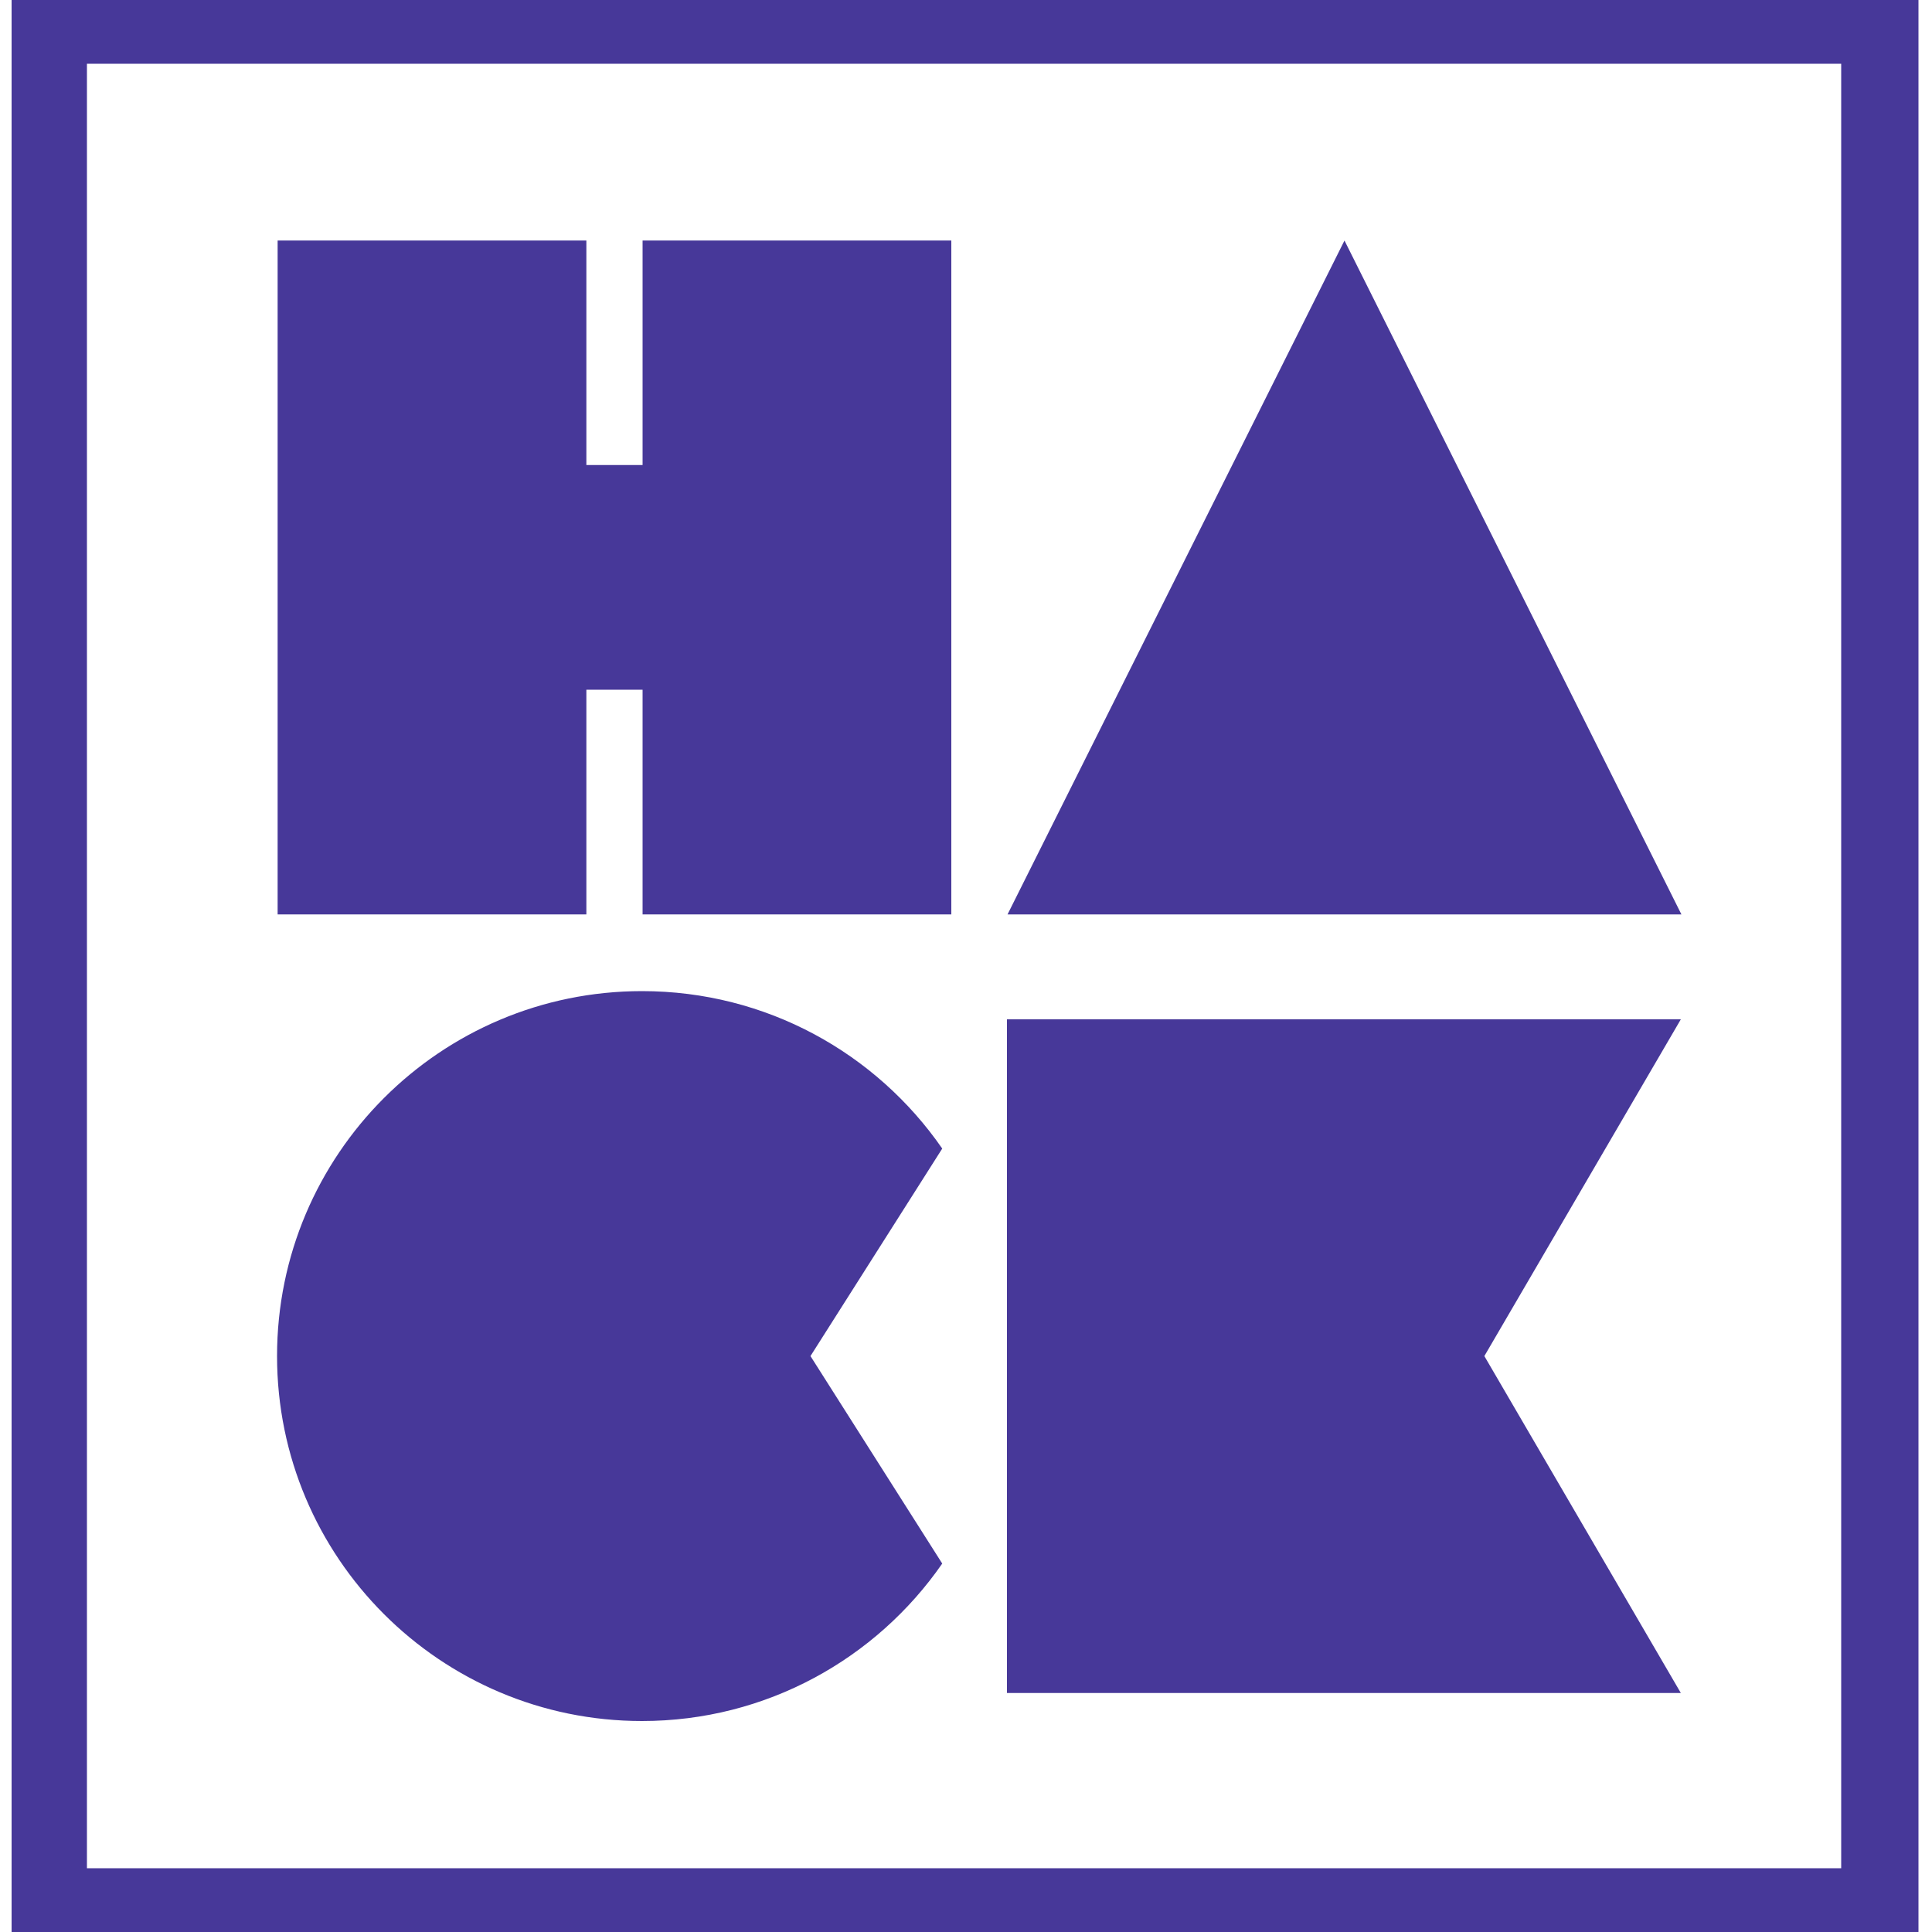
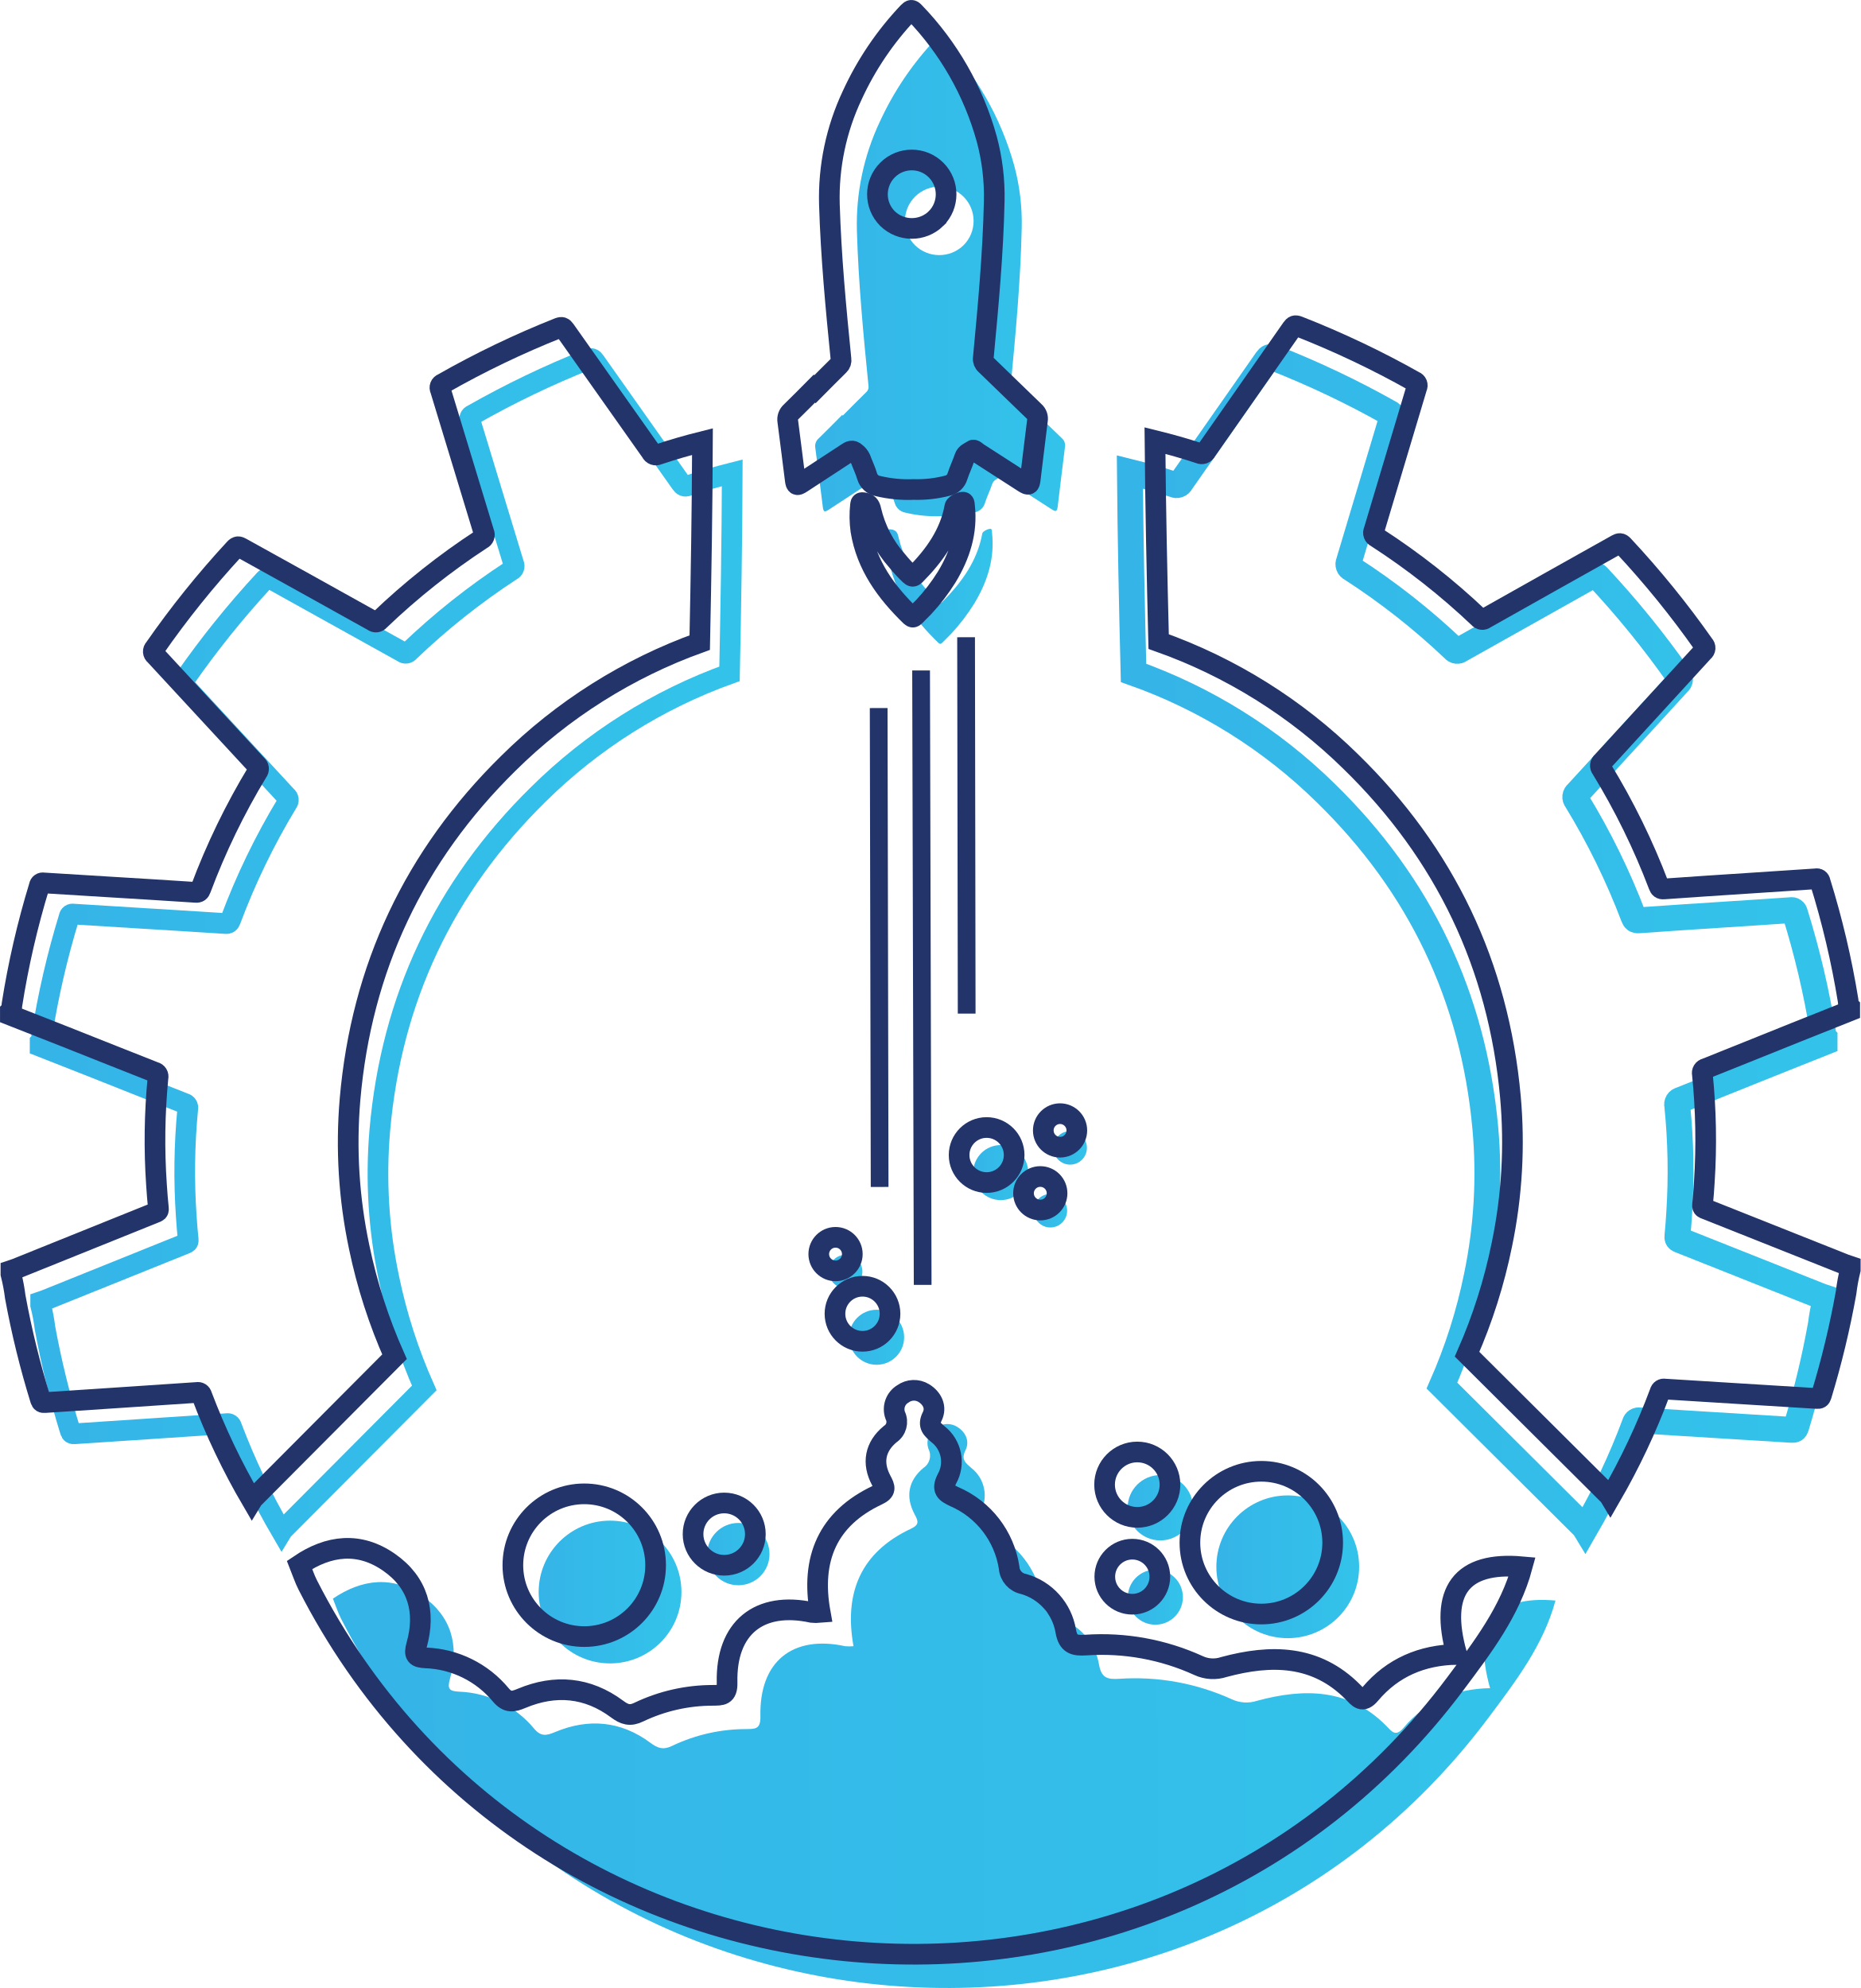
- <svg xmlns="http://www.w3.org/2000/svg" version="1.1" id="Layer_1" x="0px" y="0px" viewBox="0 0 1000 1000" enable-background="new 0 0 1000 1000" xml:space="preserve">
-   <g>
-     <g>
-       <polygon fill="#473899" points="332.6,124.5 332.6,240.7 303.5,240.7 303.5,124.5 143.7,124.5 143.7,473.3 303.5,473.3 303.5,357    332.6,357 332.6,473.3 492.4,473.3 492.4,124.5   " />
-       <polygon fill="#473899" points="521.5,473.3 695.9,124.5 870.3,473.3   " />
-       <g>
-         <polygon fill="#473899" points="521.2,876.3 521.2,527.6 870,527.6 768.3,701.9 870,876.3    " />
-         <path fill="#473899" d="M419.5,701.9l68.2-107.4c-34.1-49.3-91-81.5-155.4-81.5c-104.3,0-188.9,84.6-188.9,188.9     c0,104.3,84.6,188.9,188.9,188.9c64.4,0,121.3-32.3,155.4-81.5L419.5,701.9z" />
-       </g>
-     </g>
-     <path fill="#473899" d="M993,1000H6V0h987V1000z M45,967h908V33H45V967z" />
-   </g>
+ <svg xmlns="http://www.w3.org/2000/svg" xmlns:xlink="http://www.w3.org/1999/xlink" id="Layer_1" data-name="Layer 1" viewBox="0 0 360.121 384.82">
+   <defs>
+     <style>.cls-1,.cls-16,.cls-2{fill:none;stroke-miterlimit:10;}.cls-1,.cls-16{stroke-width:4px;}.cls-1,.cls-10,.cls-11,.cls-12,.cls-13,.cls-14,.cls-15,.cls-2,.cls-3,.cls-4,.cls-5,.cls-6,.cls-7,.cls-8,.cls-9{fill-rule:evenodd;}.cls-1{stroke:url(#linear-gradient);}.cls-2{stroke-width:5px;stroke:url(#linear-gradient-2);}.cls-3{fill:url(#linear-gradient-3);}.cls-4{fill:url(#linear-gradient-4);}.cls-5{fill:url(#linear-gradient-5);}.cls-6{fill:url(#linear-gradient-6);}.cls-7{fill:url(#linear-gradient-7);}.cls-8{fill:url(#linear-gradient-8);}.cls-9{fill:url(#linear-gradient-9);}.cls-10{fill:url(#linear-gradient-10);}.cls-11{fill:url(#linear-gradient-11);}.cls-12{fill:url(#linear-gradient-12);}.cls-13{fill:url(#linear-gradient-13);}.cls-14{fill:url(#linear-gradient-14);}.cls-15{fill:url(#linear-gradient-15);}.cls-16{stroke:#22346a;}.cls-17{fill:#22346a;}</style>
+     <linearGradient id="linear-gradient" x1="76.009" y1="221.554" x2="214.238" y2="221.554" gradientTransform="translate(-1.832 5.733) rotate(-0.132)" gradientUnits="userSpaceOnUse">
+       <stop offset="0.005" stop-color="#35b4e7" />
+       <stop offset="0.211" stop-color="#34b8e8" />
+       <stop offset="0.995" stop-color="#33c3ea" />
+     </linearGradient>
+     <linearGradient id="linear-gradient-2" x1="286.667" y1="221.785" x2="425.894" y2="221.785" xlink:href="#linear-gradient" />
+     <linearGradient id="linear-gradient-3" x1="134.439" y1="368.097" x2="371.056" y2="368.097" xlink:href="#linear-gradient" />
+     <linearGradient id="linear-gradient-4" x1="174.26" y1="345.881" x2="201.894" y2="345.881" xlink:href="#linear-gradient" />
+     <linearGradient id="linear-gradient-5" x1="206.891" y1="338.596" x2="218.95" y2="338.596" xlink:href="#linear-gradient" />
+     <linearGradient id="linear-gradient-6" x1="288.29" y1="347.123" x2="298.943" y2="347.123" xlink:href="#linear-gradient" />
+     <linearGradient id="linear-gradient-7" x1="305.436" y1="341.297" x2="333.069" y2="341.297" xlink:href="#linear-gradient" />
+     <linearGradient id="linear-gradient-8" x1="288.291" y1="329.812" x2="300.942" y2="329.812" xlink:href="#linear-gradient" />
+     <linearGradient id="linear-gradient-9" x1="228.294" y1="91.396" x2="276.657" y2="91.396" xlink:href="#linear-gradient" />
+     <linearGradient id="linear-gradient-10" x1="242.221" y1="151.364" x2="262.592" y2="151.364" xlink:href="#linear-gradient" />
+     <linearGradient id="linear-gradient-11" x1="258.551" y1="264.862" x2="269.205" y2="264.862" xlink:href="#linear-gradient" />
+     <linearGradient id="linear-gradient-12" x1="274.076" y1="260.112" x2="280.565" y2="260.112" xlink:href="#linear-gradient" />
+     <linearGradient id="linear-gradient-13" x1="270.222" y1="272.265" x2="276.711" y2="272.265" xlink:href="#linear-gradient" />
+     <linearGradient id="linear-gradient-14" x1="230.568" y1="283.947" x2="237.056" y2="283.947" xlink:href="#linear-gradient" />
+     <linearGradient id="linear-gradient-15" x1="234.457" y1="296.683" x2="245.109" y2="296.683" xlink:href="#linear-gradient" />
+   </defs>
+   <path class="cls-1" d="M173.107,196.825a101.384,101.384,0,0,1,37.051-23.38c.266-12.969.484-25.938.529-38.909-2.888.732-5.756,1.541-8.578,2.494-.68.231-.962.056-1.338-.478q-8.325-11.814-16.674-23.606c-.368-.523-.622-.647-1.262-.394a178.66,178.66,0,0,0-22.413,10.765.82.82,0,0,0-.454,1.169q4.222,13.833,8.417,27.68a.931.931,0,0,1-.46,1.272,135.511,135.511,0,0,0-19.771,15.694.842.842,0,0,1-1.211.146q-12.753-7.113-25.523-14.185c-.5-.275-.8-.33-1.25.159a178.357,178.357,0,0,0-15.513,19.295.865.865,0,0,0,.1,1.324q9.832,10.609,19.643,21.249a.92.92,0,0,1,.153,1.34,134.818,134.818,0,0,0-10.972,22.669c-.184.492-.394.693-.952.654-5.684-.373-11.367-.717-17.057-1.063-4.134-.258-8.273-.5-12.409-.768a.661.661,0,0,0-.819.569,167.183,167.183,0,0,0-5.306,23.012c-.06.39.008.84-.309,1.175l0,.844c3.553,1.4,7.11,2.787,10.658,4.194,5.749,2.279,11.489,4.575,17.241,6.836a.874.874,0,0,1,.674,1.083,126.221,126.221,0,0,0-.288,20.777c.112,1.519.207,3.037.377,4.545.063.56-.25.643-.625.8q-13.452,5.413-26.9,10.836c-.335.137-.686.239-1.027.356v.678a36.227,36.227,0,0,1,.838,4.443,173.2,173.2,0,0,0,4.89,19.9c.152.493.365.582.829.548,5.093-.348,10.186-.675,15.278-1.012,4.728-.312,9.455-.619,14.179-.947a.769.769,0,0,1,.925.58,133.777,133.777,0,0,0,9.708,20.339,2.834,2.834,0,0,1,.408-.523l27.185-27.311a103.982,103.982,0,0,1-6.836-21.212,97.736,97.736,0,0,1-1.772-28.6Q145.788,223.708,173.107,196.825Z" transform="translate(-68.964 -43.011)" />
+   <path class="cls-2" d="M325.517,196.477a101.4,101.4,0,0,0-37.158-23.212c-.326-12.966-.6-25.933-.709-38.9,2.893.717,5.764,1.514,8.59,2.455a.973.973,0,0,0,1.337-.483q8.269-11.852,16.567-23.685c.366-.523.62-.648,1.259-.4a178.525,178.525,0,0,1,22.463,10.663.82.82,0,0,1,.456,1.167c-2.771,9.234-5.514,18.48-8.292,27.72a.939.939,0,0,0,.467,1.27,135.234,135.234,0,0,1,19.847,15.6.84.84,0,0,0,1.211.139q12.72-7.17,25.459-14.3c.493-.278.792-.335,1.25.154a178.4,178.4,0,0,1,15.6,19.223.861.861,0,0,1-.1,1.321q-9.784,10.659-19.544,21.341a.925.925,0,0,0-.15,1.342,135.207,135.207,0,0,1,11.078,22.617c.187.494.4.691.953.651q8.528-.6,17.051-1.144c4.137-.274,8.274-.532,12.409-.822a.657.657,0,0,1,.819.564,167.015,167.015,0,0,1,5.413,22.988c.064.393-.006.84.313,1.173v.847q-5.32,2.12-10.64,4.243c-5.736,2.3-11.465,4.623-17.209,6.91a.875.875,0,0,0-.668,1.088,125.546,125.546,0,0,1,.382,20.775c-.1,1.518-.191,3.04-.353,4.55-.062.558.25.64.628.789q13.473,5.352,26.944,10.714c.336.136.686.235,1.031.351l0,.678a35.515,35.515,0,0,0-.821,4.448,173.422,173.422,0,0,1-4.8,19.923c-.149.493-.365.585-.828.554-5.092-.325-10.189-.629-15.283-.943q-7.089-.432-14.185-.88a.762.762,0,0,0-.919.582,133.5,133.5,0,0,1-9.616,20.384,2.755,2.755,0,0,0-.412-.523l-27.308-27.185A103.815,103.815,0,0,0,354.8,289.98a97.727,97.727,0,0,0,1.643-28.61Q352.962,223.237,325.517,196.477Z" transform="translate(-68.964 -43.011)" />
+   <path class="cls-3" d="M133.4,352.459c5.675-3.831,11.579-4.5,17.331-.489,5.595,3.9,7.139,9.541,5.328,15.989-.567,2.022-.133,2.415,1.79,2.513a19.757,19.757,0,0,1,14.5,7.168c1.325,1.555,2.369,1.353,4.042.649,6.492-2.718,12.753-2.159,18.462,2.084,1.433,1.066,2.5,1.428,4.23.575a33.221,33.221,0,0,1,14.277-3.236c1.708-.03,2.839.1,2.78-2.463-.247-10.6,6.2-15.8,16.419-13.577a9.311,9.311,0,0,0,1.6,0c-1.872-10.355,1.419-18.187,11.081-22.725,1.713-.8,1.468-1.461.735-2.832-1.8-3.373-1.212-6.533,1.726-8.965a2.825,2.825,0,0,0,.988-3.618,3.459,3.459,0,0,1,1.474-4.173,3.644,3.644,0,0,1,4.063-.151c1.638,1.013,2.478,2.781,1.607,4.517-.908,1.819,0,2.446,1.14,3.448a6.75,6.75,0,0,1,1.715,8.628c-1.062,2.115-.225,2.663,1.45,3.456a17.893,17.893,0,0,1,10.591,13.744,3.455,3.455,0,0,0,2.81,3.16,11.431,11.431,0,0,1,8.15,9.118c.452,2.536,1.624,2.849,3.893,2.7a45.172,45.172,0,0,1,21.8,3.967,6.679,6.679,0,0,0,4.926.278c9.058-2.438,17.789-2.425,25,4.9,1.032,1.045,1.763,2.171,3.3.343,4.329-5.145,10.04-7.563,16.754-7.674-3.455-12.265.9-18.025,12.662-16.962-2.327,8.612-7.669,15.584-12.84,22.508C299.208,452.977,179.017,442.692,135,356.4,134.36,355.141,133.934,353.777,133.4,352.459Z" transform="translate(-68.964 -43.011)" />
+   <path class="cls-4" d="M200.857,351.151a13.817,13.817,0,1,1-13.847-13.787A13.815,13.815,0,0,1,200.857,351.151Z" transform="translate(-68.964 -43.011)" />
+   <path class="cls-5" d="M217.9,343.827a6.03,6.03,0,1,1-6.046-6.017A6.028,6.028,0,0,1,217.9,343.827Z" transform="translate(-68.964 -43.011)" />
+   <path class="cls-6" d="M297.909,352.169a5.327,5.327,0,1,1-5.338-5.315A5.325,5.325,0,0,1,297.909,352.169Z" transform="translate(-68.964 -43.011)" />
+   <path class="cls-7" d="M332.022,346.264a13.817,13.817,0,1,1-13.847-13.784A13.816,13.816,0,0,1,332.022,346.264Z" transform="translate(-68.964 -43.011)" />
+   <path class="cls-8" d="M299.868,334.851a6.326,6.326,0,1,1-6.342-6.309A6.327,6.327,0,0,1,299.868,334.851Z" transform="translate(-68.964 -43.011)" />
+   <path class="cls-9" d="M232.082,123.461c1.509-1.516,3.008-3.048,4.541-4.541a1.331,1.331,0,0,0,.435-1.228c-1-9.969-1.941-19.94-2.243-29.959A46.5,46.5,0,0,1,239.238,66.6a59.082,59.082,0,0,1,10.87-16.064c.438-.465.673-.5,1.129-.013a57.277,57.277,0,0,1,14.017,24.5,42.417,42.417,0,0,1,1.463,12.05c-.219,10.161-1.16,20.276-2.115,30.387a1.39,1.39,0,0,0,.476,1.283c3.145,3.024,6.26,6.08,9.407,9.1a1.818,1.818,0,0,1,.6,1.683c-.481,3.81-.929,7.623-1.393,11.439-.135,1.1-.315,1.187-1.273.572q-4.421-2.841-8.842-5.7c-.332-.216-.756-.709-1.027-.511-.543.4-1.288.581-1.551,1.379-.416,1.248-1.008,2.431-1.4,3.683a2.564,2.564,0,0,1-1.938,1.79,23.058,23.058,0,0,1-6.523.736,24.849,24.849,0,0,1-6.94-.671,2.634,2.634,0,0,1-2.063-1.872c-.351-1.178-.894-2.295-1.326-3.45a2.929,2.929,0,0,0-.9-1.1c-.656-.616-1.119-.323-1.692.055q-4.393,2.9-8.8,5.764c-.866.564-1.075.481-1.2-.506-.481-3.809-.949-7.623-1.451-11.431a1.945,1.945,0,0,1,.65-1.825c1.542-1.487,3.032-3.025,4.544-4.541C232.005,123.383,232.042,123.422,232.082,123.461Zm23.365-32.968a6.644,6.644,0,1,0-9.409-.03A6.732,6.732,0,0,0,255.447,90.493Z" transform="translate(-68.964 -43.011)" />
+   <path class="cls-10" d="M253.079,165.671c-.67.67-1.2,1.187-1.712,1.724-.279.3-.5.327-.813.024-4.748-4.616-8.55-9.784-9.648-16.526a20.327,20.327,0,0,1-.066-5.009c.034-.429.169-.45.562-.4.9.119,1.268.521,1.456,1.472a22.242,22.242,0,0,0,5.1,9.813,28.492,28.492,0,0,0,2.455,2.663c.373.351.61.42,1,.024,3.708-3.744,6.72-7.886,7.683-13.222.074-.4,1.463-1.057,1.725-.8.122.127.11.4.134.612.588,5.054-.879,9.593-3.462,13.85A37.957,37.957,0,0,1,253.079,165.671Z" transform="translate(-68.964 -43.011)" />
+   <path class="cls-11" d="M267.981,269.98a5.327,5.327,0,1,1-5.337-5.317A5.321,5.321,0,0,1,267.981,269.98Z" transform="translate(-68.964 -43.011)" />
+   <path class="cls-12" d="M279.331,265.2a3.245,3.245,0,1,1-3.252-3.239A3.246,3.246,0,0,1,279.331,265.2Z" transform="translate(-68.964 -43.011)" />
+   <path class="cls-13" d="M275.505,277.361a3.245,3.245,0,1,1-3.252-3.237A3.247,3.247,0,0,1,275.505,277.361Z" transform="translate(-68.964 -43.011)" />
+   <path class="cls-14" d="M235.877,289.134a3.244,3.244,0,1,1-3.251-3.236A3.246,3.246,0,0,1,235.877,289.134Z" transform="translate(-68.964 -43.011)" />
+   <path class="cls-15" d="M243.959,301.854a5.326,5.326,0,1,1-5.336-5.314A5.324,5.324,0,0,1,243.959,301.854Z" transform="translate(-68.964 -43.011)" />
+   <path class="cls-16" d="M167.341,190.783A101.357,101.357,0,0,1,204.393,167.4c.267-12.967.487-25.937.531-38.906-2.889.725-5.757,1.54-8.579,2.493a.976.976,0,0,1-1.338-.478Q186.685,118.7,178.332,106.9c-.369-.519-.622-.646-1.262-.393a177.8,177.8,0,0,0-22.41,10.764.821.821,0,0,0-.455,1.168q4.224,13.839,8.418,27.681a.929.929,0,0,1-.461,1.271,135.821,135.821,0,0,0-19.771,15.7.843.843,0,0,1-1.211.143q-12.752-7.112-25.524-14.183c-.5-.276-.794-.333-1.25.157a178.283,178.283,0,0,0-15.513,19.3.867.867,0,0,0,.1,1.325q9.834,10.61,19.642,21.247a.93.93,0,0,1,.156,1.346,135.131,135.131,0,0,0-10.977,22.663c-.182.5-.392.695-.949.658q-8.525-.558-17.056-1.067c-4.135-.258-8.275-.5-12.411-.765a.661.661,0,0,0-.821.568,167.487,167.487,0,0,0-5.3,23.009c-.061.393.008.843-.308,1.18l0,.844c3.555,1.4,7.112,2.785,10.66,4.192,5.748,2.277,11.487,4.575,17.241,6.836a.867.867,0,0,1,.672,1.081,125.923,125.923,0,0,0-.286,20.779c.109,1.517.206,3.036.374,4.547.064.564-.249.647-.624.794q-13.449,5.412-26.9,10.838c-.336.134-.683.238-1.027.354l0,.677a36.592,36.592,0,0,1,.838,4.442,172.79,172.79,0,0,0,4.891,19.906c.15.492.367.584.83.549,5.092-.349,10.186-.677,15.278-1.012q7.091-.468,14.179-.949a.763.763,0,0,1,.922.58,133.735,133.735,0,0,0,9.71,20.343,2.947,2.947,0,0,1,.409-.53l27.185-27.308a104.357,104.357,0,0,1-6.839-21.214,97.819,97.819,0,0,1-1.772-28.6Q140.022,217.664,167.341,190.783Z" transform="translate(-68.964 -43.011)" />
+   <path class="cls-16" d="M330.373,190.409A101.339,101.339,0,0,0,293.217,167.2c-.326-12.965-.6-25.934-.71-38.9,2.894.716,5.768,1.516,8.594,2.456a.976.976,0,0,0,1.336-.485Q310.7,118.414,319,106.581c.367-.522.615-.648,1.258-.4a178.091,178.091,0,0,1,22.462,10.661.821.821,0,0,1,.459,1.165q-4.162,13.857-8.291,27.72a.932.932,0,0,0,.464,1.27A135.861,135.861,0,0,1,355.2,162.6a.844.844,0,0,0,1.211.138q12.719-7.172,25.459-14.3c.5-.276.793-.335,1.251.153a178.4,178.4,0,0,1,15.6,19.224.869.869,0,0,1-.09,1.326q-9.789,10.655-19.544,21.336a.921.921,0,0,0-.154,1.344,135.17,135.17,0,0,1,11.081,22.616c.186.493.394.692.953.652q8.523-.6,17.05-1.146c4.131-.274,8.271-.534,12.406-.82a.655.655,0,0,1,.822.565,167.575,167.575,0,0,1,5.414,22.986c.062.39-.009.842.31,1.177v.844c-3.546,1.414-7.094,2.819-10.639,4.241-5.737,2.3-11.467,4.626-17.21,6.913a.874.874,0,0,0-.668,1.083,125.607,125.607,0,0,1,.384,20.779c-.1,1.517-.192,3.035-.354,4.55-.064.562.249.641.628.788q13.473,5.353,26.943,10.717c.338.13.685.235,1.029.351l0,.676a35.338,35.338,0,0,0-.815,4.445,173.842,173.842,0,0,1-4.8,19.929c-.151.492-.365.584-.827.552-5.094-.326-10.192-.629-15.285-.943q-7.092-.432-14.184-.883a.758.758,0,0,0-.917.584,133.744,133.744,0,0,1-9.621,20.386,2.735,2.735,0,0,0-.41-.528l-27.311-27.183a103.893,103.893,0,0,0,6.741-21.245A97.565,97.565,0,0,0,361.3,255.3Q357.821,217.169,330.373,190.409Z" transform="translate(-68.964 -43.011)" />
+   <path class="cls-16" d="M126.948,345.929c5.672-3.834,11.578-4.506,17.331-.492,5.593,3.9,7.138,9.539,5.326,15.988-.566,2.02-.131,2.412,1.788,2.509a19.779,19.779,0,0,1,14.507,7.171c1.323,1.554,2.368,1.352,4.042.648,6.491-2.716,12.753-2.161,18.461,2.087,1.431,1.063,2.5,1.423,4.23.572a33.189,33.189,0,0,1,14.273-3.232c1.711-.028,2.842.095,2.783-2.47-.25-10.593,6.2-15.786,16.419-13.578a8.456,8.456,0,0,0,1.6.01c-1.867-10.358,1.422-18.186,11.085-22.727,1.713-.8,1.466-1.458.732-2.833-1.8-3.37-1.212-6.53,1.728-8.961a2.823,2.823,0,0,0,.986-3.618,3.462,3.462,0,0,1,1.475-4.175,3.653,3.653,0,0,1,4.063-.147c1.64,1.011,2.479,2.777,1.609,4.517-.909,1.817,0,2.444,1.138,3.446a6.749,6.749,0,0,1,1.717,8.624c-1.064,2.122-.228,2.665,1.448,3.459a17.9,17.9,0,0,1,10.591,13.745,3.453,3.453,0,0,0,2.808,3.156,11.437,11.437,0,0,1,8.153,9.12c.451,2.535,1.625,2.849,3.893,2.7a45.082,45.082,0,0,1,21.8,3.969,6.676,6.676,0,0,0,4.93.276c9.055-2.439,17.787-2.421,25,4.893,1.031,1.05,1.762,2.174,3.293.349,4.332-5.146,10.041-7.564,16.754-7.679-3.454-12.264.906-18.023,12.664-16.962-2.327,8.618-7.669,15.589-12.838,22.509-57.973,77.64-178.169,67.355-222.184-18.939C127.9,348.6,127.474,347.241,126.948,345.929Z" transform="translate(-68.964 -43.011)" />
+   <path class="cls-16" d="M195.858,345.961a13.815,13.815,0,1,1-13.845-13.784A13.813,13.813,0,0,1,195.858,345.961Z" transform="translate(-68.964 -43.011)" />
+   <path class="cls-16" d="M215.162,339.963a6.029,6.029,0,1,1-6.042-6.019A6.03,6.03,0,0,1,215.162,339.963Z" transform="translate(-68.964 -43.011)" />
+   <path class="cls-16" d="M295.41,330.382a6.328,6.328,0,1,1-6.341-6.309A6.327,6.327,0,0,1,295.41,330.382Z" transform="translate(-68.964 -43.011)" />
+   <path class="cls-16" d="M293.449,348.2a5.327,5.327,0,1,1-5.337-5.312A5.326,5.326,0,0,1,293.449,348.2Z" transform="translate(-68.964 -43.011)" />
+   <path class="cls-16" d="M326.9,341.592a13.816,13.816,0,1,1-13.851-13.781A13.817,13.817,0,0,1,326.9,341.592Z" transform="translate(-68.964 -43.011)" />
+   <path class="cls-16" d="M226.758,118.3c1.513-1.518,3.008-3.05,4.54-4.545a1.333,1.333,0,0,0,.439-1.225c-1-9.971-1.942-19.94-2.246-29.962a46.5,46.5,0,0,1,4.423-21.131,59.133,59.133,0,0,1,10.868-16.065c.444-.463.674-.5,1.13-.013a57.255,57.255,0,0,1,14.019,24.5,42.471,42.471,0,0,1,1.463,12.052c-.217,10.162-1.163,20.275-2.116,30.383a1.4,1.4,0,0,0,.475,1.285c3.144,3.025,6.264,6.08,9.41,9.107a1.817,1.817,0,0,1,.6,1.679c-.482,3.811-.93,7.627-1.4,11.439-.133,1.1-.313,1.189-1.269.577q-4.423-2.845-8.844-5.7c-.331-.212-.755-.706-1.026-.509-.545.4-1.291.584-1.554,1.377-.414,1.246-1,2.436-1.4,3.688a2.575,2.575,0,0,1-1.939,1.791,23.281,23.281,0,0,1-6.522.735,25.227,25.227,0,0,1-6.939-.673,2.652,2.652,0,0,1-2.068-1.872c-.347-1.179-.89-2.294-1.319-3.451a2.971,2.971,0,0,0-.9-1.1c-.659-.616-1.12-.32-1.694.061-2.924,1.93-5.866,3.844-8.8,5.761-.864.564-1.072.479-1.2-.506-.484-3.809-.952-7.623-1.454-11.433a1.944,1.944,0,0,1,.651-1.823c1.541-1.489,3.033-3.024,4.544-4.541C226.681,118.225,226.718,118.263,226.758,118.3Zm23.366-32.969a6.644,6.644,0,1,0-9.407-.03A6.734,6.734,0,0,0,250.124,85.333Z" transform="translate(-68.964 -43.011)" />
+   <path class="cls-16" d="M247.753,160.509c-.667.672-1.2,1.188-1.708,1.725-.282.295-.5.327-.813.023-4.751-4.617-8.55-9.783-9.649-16.526a20.148,20.148,0,0,1-.068-5.011c.036-.426.17-.451.562-.4.9.121,1.269.524,1.459,1.472a22.245,22.245,0,0,0,5.1,9.815,28.077,28.077,0,0,0,2.455,2.661c.37.35.612.423,1.008.025,3.706-3.747,6.717-7.887,7.679-13.221.076-.4,1.466-1.058,1.724-.8.123.124.112.4.137.613.589,5.05-.88,9.591-3.462,13.85A37.828,37.828,0,0,1,247.753,160.509Z" transform="translate(-68.964 -43.011)" />
+   <rect class="cls-17" x="237.404" y="180.072" width="3.431" height="92.7" transform="translate(-69.412 -42.536) rotate(-0.114)" />
+   <rect class="cls-17" x="245.675" y="172.793" width="3.432" height="118.936" transform="translate(-69.559 -42.376) rotate(-0.147)" />
+   <rect class="cls-17" x="254.286" y="166.361" width="3.435" height="72.857" transform="translate(-69.282 -42.608) rotate(-0.09)" />
+   <path class="cls-16" d="M265.251,266.58a5.327,5.327,0,1,1-5.342-5.314A5.329,5.329,0,0,1,265.251,266.58Z" transform="translate(-68.964 -43.011)" />
+   <path class="cls-16" d="M277.381,261.823a3.245,3.245,0,1,1-3.255-3.238A3.248,3.248,0,0,1,277.381,261.823Z" transform="translate(-68.964 -43.011)" />
+   <path class="cls-16" d="M273.556,273.985a3.246,3.246,0,1,1-3.255-3.237A3.244,3.244,0,0,1,273.556,273.985Z" transform="translate(-68.964 -43.011)" />
+   <path class="cls-16" d="M233.928,285.759a3.247,3.247,0,1,1-3.253-3.237A3.248,3.248,0,0,1,233.928,285.759Z" transform="translate(-68.964 -43.011)" />
+   <path class="cls-16" d="M241.226,297.307a5.328,5.328,0,1,1-5.338-5.314A5.326,5.326,0,0,1,241.226,297.307Z" transform="translate(-68.964 -43.011)" />
</svg>
